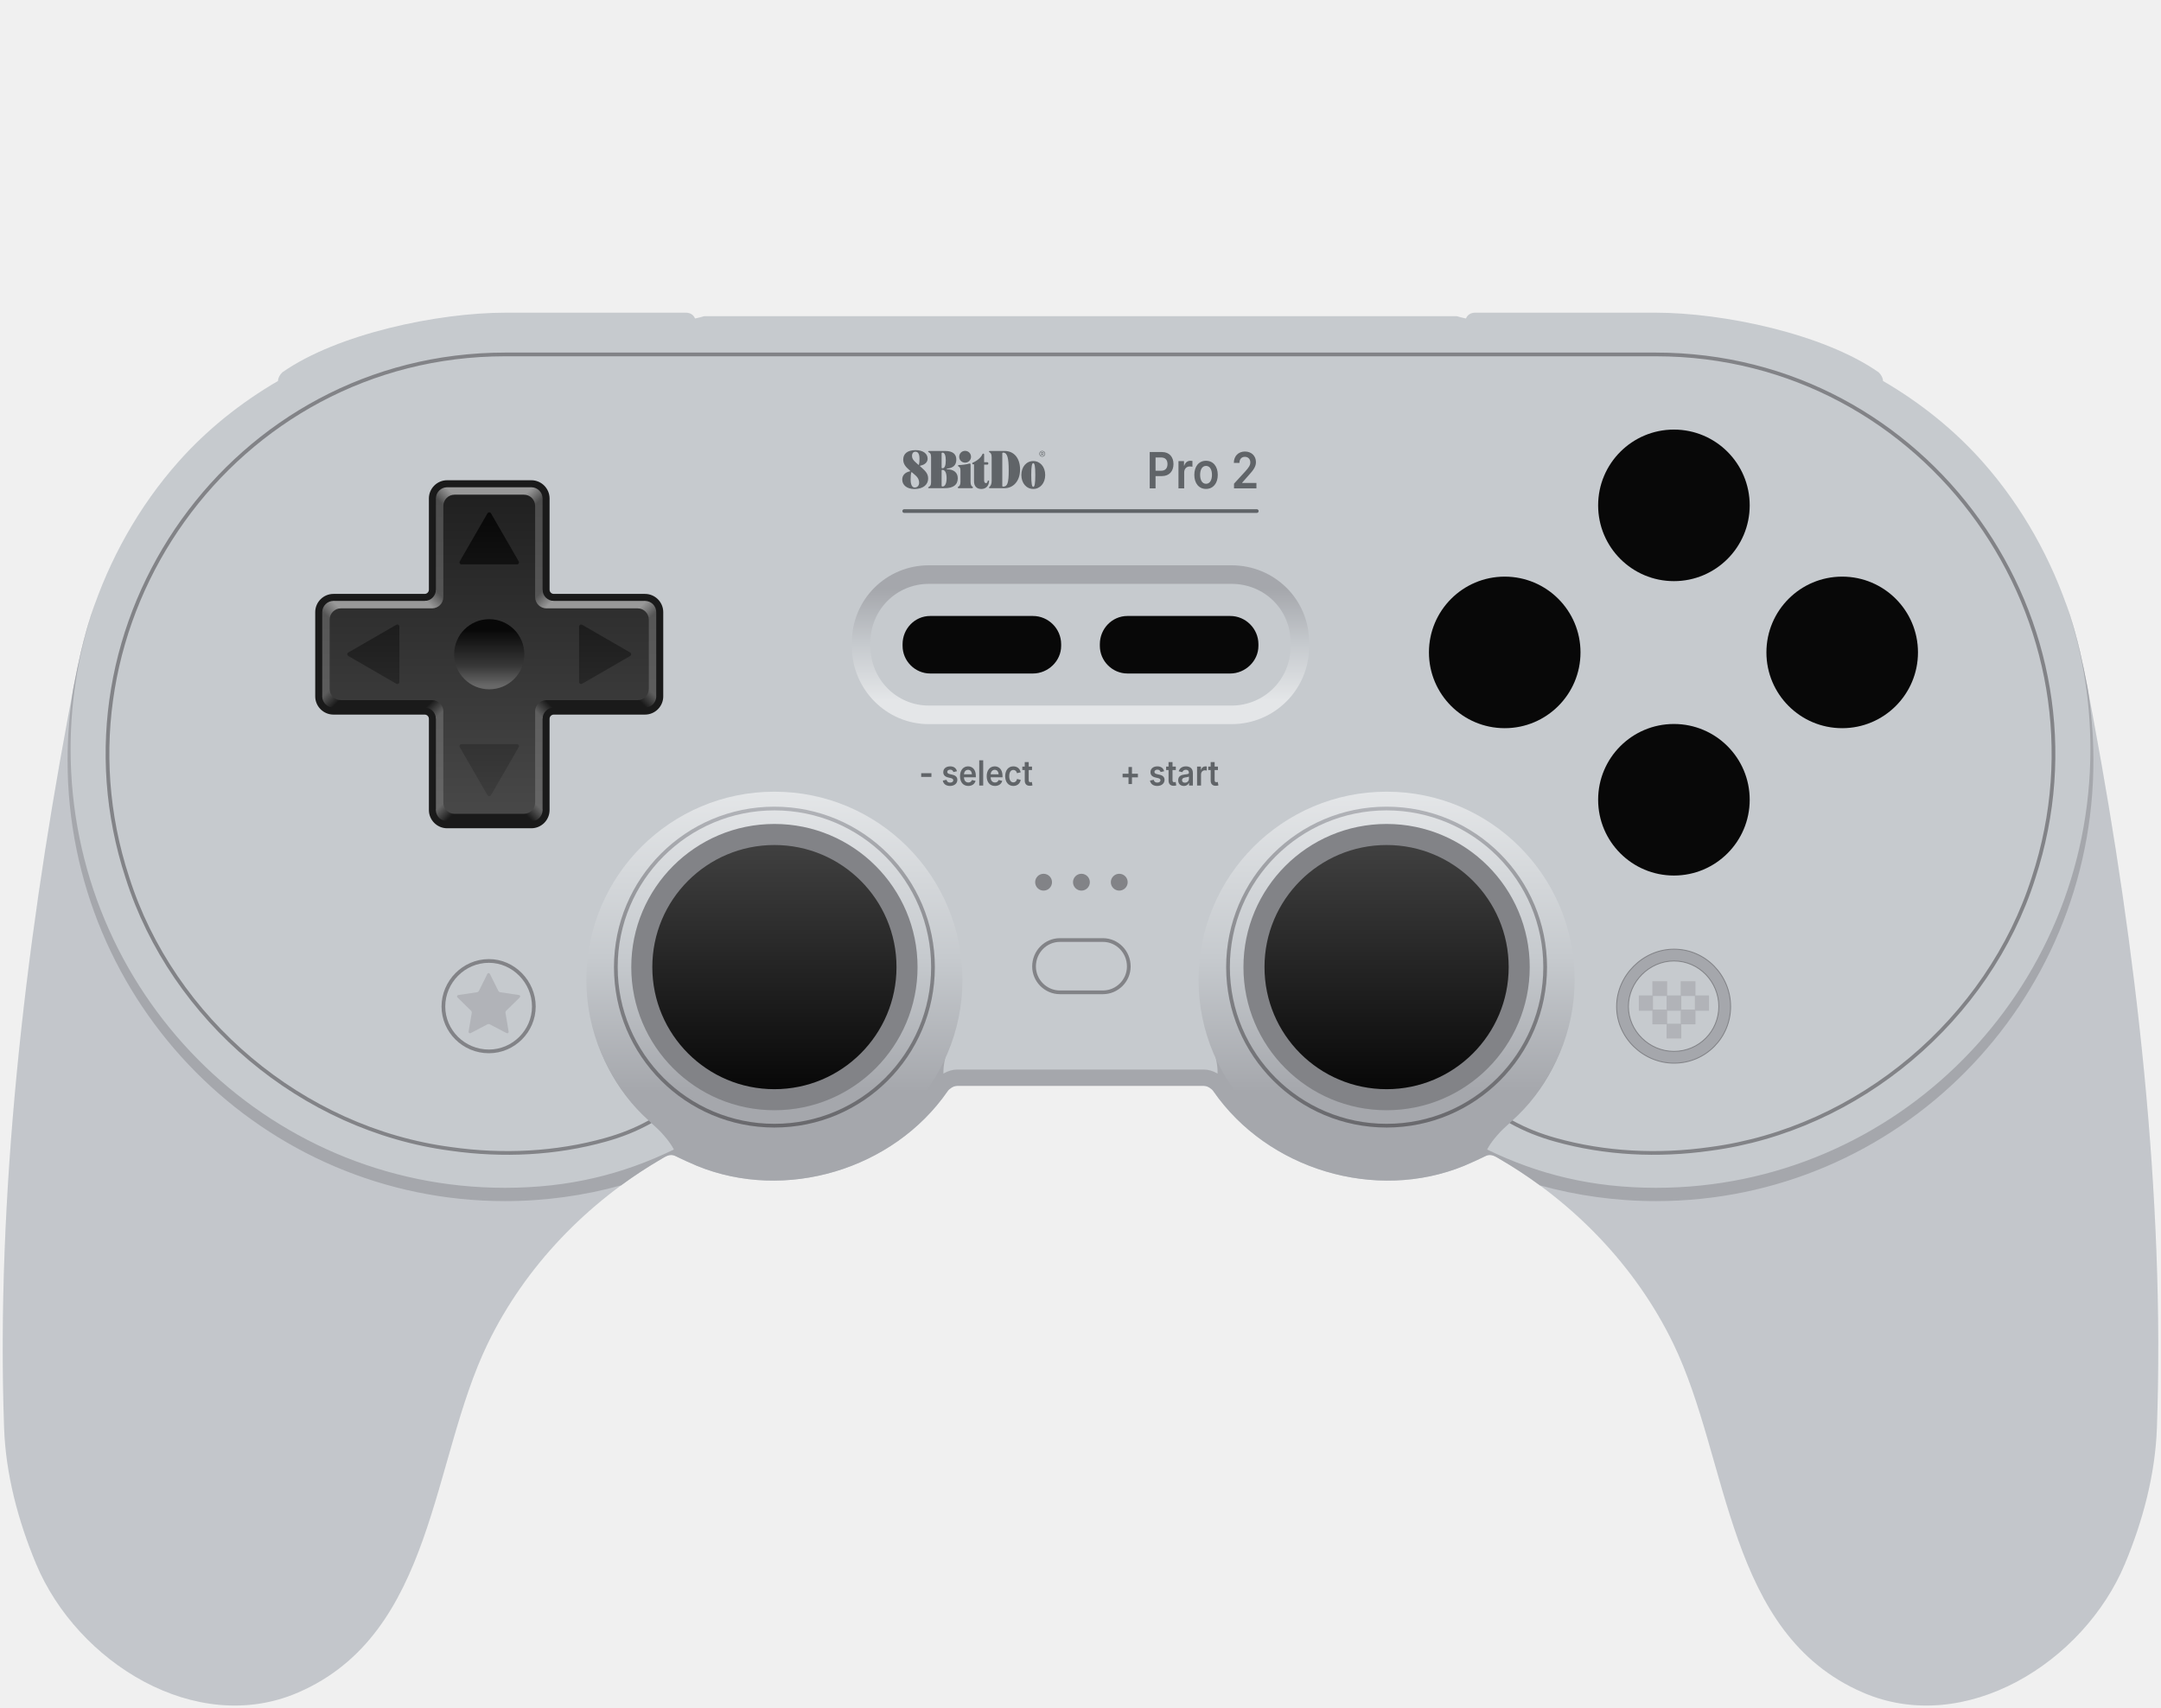
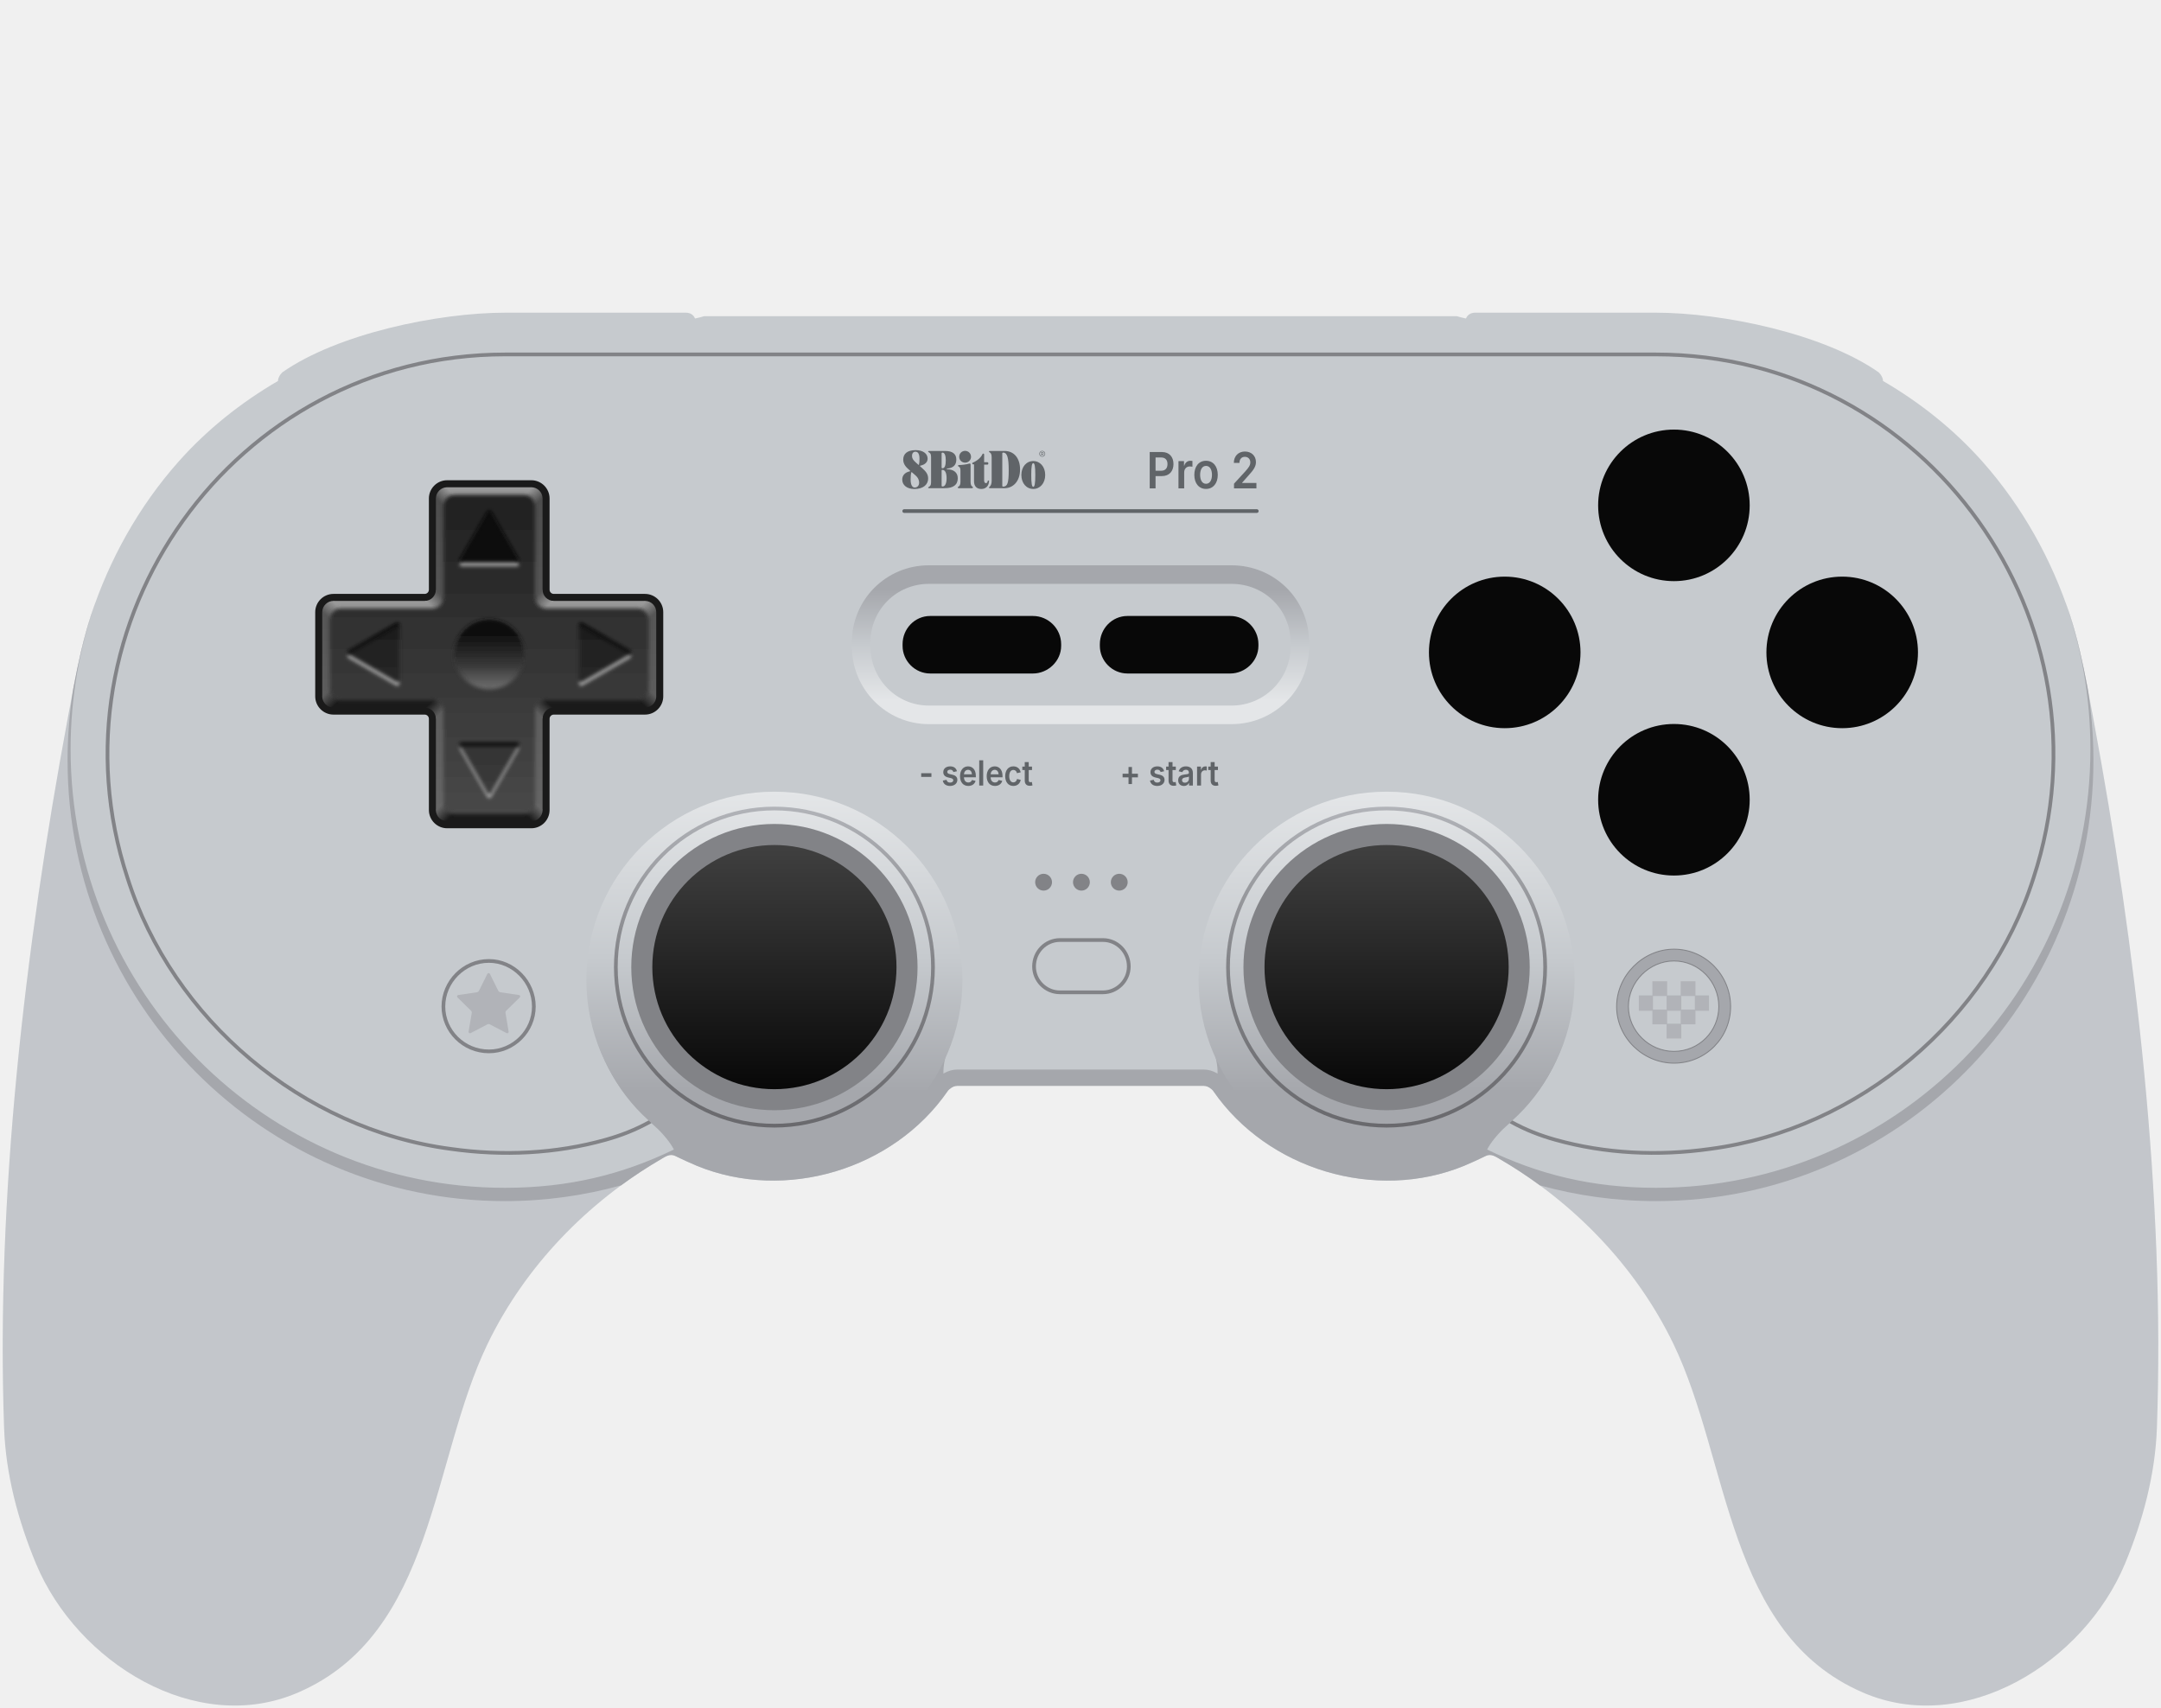
<svg xmlns="http://www.w3.org/2000/svg" xmlns:xlink="http://www.w3.org/1999/xlink" xml:space="preserve" viewBox="0 0 582 460" width="582px" height="460px" version="1.1" style="shape-rendering:geometricPrecision; fill-rule:evenodd; clip-rule:evenodd">
  <defs>
    <style type="text/css">
    .str1 {stroke:#828387;stroke-linejoin:round}
    .str2 {stroke:#828387;stroke-width:0.25;stroke-linejoin:round}
    .str3 {stroke:#606468;stroke-linecap:round}
    .str0 {stroke:#828387;stroke-linecap:round;stroke-linejoin:round}
    .fil2 {fill:none}
    .fil9 {fill:#080808}
    .fil8 {fill:#1A1A1A}
    .fil11 {fill:#606468}
    .fil6 {fill:#828387}
    .fil14 {fill:#999999}
    .fil3 {fill:#A5A7AC}
    .fil10 {fill:#B1B3B8}
    .fil0 {fill:#C6CACE}
    .fil1 {fill:#A5A7AC;fill-opacity:0.1}
+     .fil31 {fill:white;fill-opacity:0.6}
+     .fil32 {fill:black;fill-opacity:0.8}
    .fil13 {fill:url(#id0)}
    .fil30 {fill:url(#id1)}
    .fil5 {fill:url(#id2)}
    .fil7 {fill:url(#id3)}
    .fil12 {fill:url(#id4)}
    .fil19 {fill:url(#id5)}
    .fil21 {fill:url(#id6)}
    .fil24 {fill:url(#id7)}
    .fil25 {fill:url(#id8)}
    .fil28 {fill:url(#id9)}
    .fil4 {fill:url(#id10)}
    .fil20 {fill:url(#id11)}
    .fil16 {fill:url(#id12)}
    .fil18 {fill:url(#id13)}
    .fil17 {fill:url(#id14)}
    .fil22 {fill:url(#id15)}
    .fil23 {fill:url(#id16)}
    .fil26 {fill:url(#id17)}
    .fil27 {fill:url(#id18)}
    .fil29 {fill:url(#id19)}
    .fil15 {fill:url(#id20)}
  </style>
    <linearGradient id="id0" gradientUnits="userSpaceOnUse" x1="373.436" y1="293.349" x2="373.436" y2="227.586">
      <stop offset="0" style="stop-opacity:1; stop-color:#080808" />
      <stop offset="1" style="stop-opacity:1; stop-color:#404040" />
    </linearGradient>
    <linearGradient id="id1" gradientUnits="userSpaceOnUse" x1="131.761" y1="214.433" x2="131.761" y2="137.983">
      <stop offset="0" style="stop-opacity:1; stop-color:#3C3C3C" />
      <stop offset="1" style="stop-opacity:1; stop-color:#080808" />
    </linearGradient>
    <linearGradient id="id2" gradientUnits="objectBoundingBox" x1="50%" y1="100%" x2="50%" y2="0%">
      <stop offset="0" style="stop-opacity:1; stop-color:#69696D" />
      <stop offset="0.5" style="stop-opacity:1; stop-color:#828387" />
      <stop offset="1" style="stop-opacity:1; stop-color:#B1B3B8" />
    </linearGradient>
    <linearGradient id="id3" gradientUnits="userSpaceOnUse" x1="291" y1="188.613" x2="291" y2="158.667">
      <stop offset="0" style="stop-opacity:1; stop-color:#E4E6E8" />
      <stop offset="0.5" style="stop-opacity:1; stop-color:#C6CACE" />
      <stop offset="1" style="stop-opacity:1; stop-color:#A5A7AC" />
    </linearGradient>
    <linearGradient id="id4" gradientUnits="userSpaceOnUse" xlink:href="#id0" x1="208.564" y1="293.349" x2="208.564" y2="227.586">
  </linearGradient>
    <linearGradient id="id5" gradientUnits="userSpaceOnUse" x1="90.403" y1="184.166" x2="93.168" y2="186.931">
      <stop offset="0" style="stop-opacity:1; stop-color:#5C5C5C" />
      <stop offset="1" style="stop-opacity:1; stop-color:#1A1A1A" />
    </linearGradient>
    <linearGradient id="id6" gradientUnits="userSpaceOnUse" x1="121.018" y1="214.78" x2="123.782" y2="217.545">
      <stop offset="0" style="stop-opacity:1; stop-color:#656565" />
      <stop offset="1" style="stop-opacity:1; stop-color:#1A1A1A" />
    </linearGradient>
    <linearGradient id="id7" gradientUnits="userSpaceOnUse" x1="173.108" y1="168.24" x2="170.343" y2="165.475">
      <stop offset="0" style="stop-opacity:1; stop-color:#575757" />
      <stop offset="1" style="stop-opacity:1; stop-color:#999999" />
    </linearGradient>
    <linearGradient id="id8" gradientUnits="userSpaceOnUse" xlink:href="#id5" x1="173.118" y1="184.166" x2="170.354" y2="186.931">
  </linearGradient>
    <linearGradient id="id9" gradientUnits="userSpaceOnUse" x1="131.76" y1="219.184" x2="131.76" y2="133.231">
      <stop offset="0" style="stop-opacity:1; stop-color:#484848" />
      <stop offset="1" style="stop-opacity:1; stop-color:#202020" />
    </linearGradient>
    <linearGradient id="id10" gradientUnits="objectBoundingBox" x1="50%" y1="80%" x2="50%" y2="0%">
      <stop offset="0" style="stop-opacity:1; stop-color:#A5A7AC" />
      <stop offset="0.45" style="stop-opacity:1; stop-color:#C6CACE" />
      <stop offset="1" style="stop-opacity:1; stop-color:#E4E6E8" />
    </linearGradient>
    <linearGradient id="id11" gradientUnits="userSpaceOnUse" x1="117.994" y1="187.19" x2="120.758" y2="189.954">
      <stop offset="0" style="stop-opacity:1; stop-color:#1A1A1A" />
      <stop offset="1" style="stop-opacity:1; stop-color:#5E5E5E" />
    </linearGradient>
    <linearGradient id="id12" gradientUnits="userSpaceOnUse" x1="121.028" y1="137.625" x2="123.792" y2="134.861">
      <stop offset="0" style="stop-opacity:1; stop-color:#4E4E4E" />
      <stop offset="1" style="stop-opacity:1; stop-color:#999999" />
    </linearGradient>
    <linearGradient id="id13" gradientUnits="userSpaceOnUse" xlink:href="#id7" x1="90.414" y1="168.24" x2="93.178" y2="165.475">
  </linearGradient>
    <linearGradient id="id14" gradientUnits="userSpaceOnUse" x1="118.005" y1="165.216" x2="120.769" y2="162.452">
      <stop offset="0" style="stop-opacity:1; stop-color:#999999" />
      <stop offset="1" style="stop-opacity:1; stop-color:#555555" />
    </linearGradient>
    <linearGradient id="id15" gradientUnits="userSpaceOnUse" xlink:href="#id12" x1="142.494" y1="137.626" x2="139.729" y2="134.861">
  </linearGradient>
    <linearGradient id="id16" gradientUnits="userSpaceOnUse" xlink:href="#id14" x1="145.517" y1="165.216" x2="142.753" y2="162.452">
  </linearGradient>
    <linearGradient id="id17" gradientUnits="userSpaceOnUse" xlink:href="#id11" x1="145.528" y1="187.19" x2="142.763" y2="189.954">
  </linearGradient>
    <linearGradient id="id18" gradientUnits="userSpaceOnUse" xlink:href="#id6" x1="142.504" y1="214.78" x2="139.74" y2="217.545">
  </linearGradient>
    <linearGradient id="id19" gradientUnits="userSpaceOnUse" x1="131.76" y1="184.712" x2="131.76" y2="169.593">
      <stop offset="0" style="stop-opacity:1; stop-color:#686868" />
      <stop offset="0.35" style="stop-opacity:1; stop-color:#383838" />
      <stop offset="1" style="stop-opacity:1; stop-color:#080808" />
    </linearGradient>
    <linearGradient id="id20" gradientUnits="userSpaceOnUse" x1="131.761" y1="218.161" x2="131.761" y2="134.255">
      <stop offset="0" style="stop-opacity:1; stop-color:#666666" />
      <stop offset="1" style="stop-opacity:1; stop-color:#4D4D4D" />
    </linearGradient>
+     <filter id="Dpad-Blur" x="-20%" y="-20%" width="140%" height="140%">
+       <feGaussianBlur stdDeviation="0.5" />
+     </filter>
  </defs>
  <g>
    <path class="fil0" d="M507.135 102.604c10.038,5.845 19.185,13.151 26.866,21.822 10.667,12.038 18.622,26.382 23.53,41.426 2.877,8.815 4.6,18.866 6.297,28.003 11.392,61.285 19.278,128.272 17.067,190.723 -0.441,12.459 -3.763,24.99 -8.616,36.62 -11.058,26.493 -43.031,46.564 -70.589,34.632 -36.746,-15.911 -35.761,-62.402 -51.037,-93.953 -10.072,-20.809 -26.838,-38.121 -46.727,-49.71 -1.154,-0.672 -2.37,-1.553 -3.811,-0.829 -1.811,0.911 -3.848,1.808 -5.8,2.651 -23.861,9.777 -53.025,0.994 -67.606,-20.216 -0.191,-0.286 -1.293,-1.325 -2.486,-1.325l-66.446 0c-1.192,0 -2.295,1.039 -2.486,1.325 -14.581,21.21 -43.745,29.993 -67.606,20.216 -1.952,-0.843 -3.989,-1.74 -5.8,-2.651 -1.441,-0.724 -2.657,0.157 -3.811,0.829 -19.889,11.589 -36.655,28.901 -46.727,49.71 -15.276,31.551 -14.291,78.042 -51.037,93.953 -27.558,11.932 -59.531,-8.139 -70.589,-34.632 -4.853,-11.63 -8.175,-24.161 -8.616,-36.62 -2.211,-62.451 5.675,-129.438 17.067,-190.723 1.697,-9.137 3.42,-19.188 6.297,-28.003 4.908,-15.044 12.863,-29.388 23.53,-41.426 7.681,-8.671 16.828,-15.977 26.866,-21.822 0.023,-0.845 0.497,-1.657 1.16,-2.319 14.897,-10.428 41.966,-16.073 60.15,-16.073 27.738,0 21.302,0 48.484,0 1.228,0 2.103,0.542 2.529,1.57 0.878,-0.175 1.796,-0.43 2.485,-0.627l202.654 0c0.689,0.197 1.607,0.452 2.485,0.627 0.426,-1.028 1.301,-1.571 2.529,-1.571 27.182,0 20.746,0 48.484,0 18.184,0 45.253,5.646 60.15,16.073 0.663,0.663 1.137,1.475 1.16,2.32z" />
    <path class="fil1" d="M178.074 312.167c-19.889,11.589 -36.655,28.901 -46.727,49.71 -15.276,31.551 -14.291,78.042 -51.037,93.953 -27.558,11.932 -59.531,-8.139 -70.589,-34.632 -4.853,-11.63 -8.175,-24.161 -8.616,-36.62 -2.211,-62.451 5.675,-129.438 17.067,-190.723l0.718 -3.884c-0.461,4.262 -0.696,8.592 -0.696,12.978 0,65.585 52.739,118.754 117.792,118.754 10.835,0 21.326,-1.482 31.291,-4.246 3.475,-2.55 7.081,-3.125 10.797,-5.29zm225.852 0c3.716,2.165 7.322,2.74 10.797,5.29 9.965,2.764 20.456,4.246 31.291,4.246 65.053,0 117.792,-53.169 117.792,-118.754 0,-4.386 -0.235,-8.716 -0.696,-12.978l0.718 3.884c11.392,61.285 19.278,128.272 17.067,190.723 -0.441,12.459 -3.763,24.99 -8.616,36.62 -11.058,26.493 -43.031,46.564 -70.589,34.632 -36.746,-15.911 -35.761,-62.402 -51.037,-93.953 -10.072,-20.809 -26.838,-38.121 -46.727,-49.71z" />
    <path class="fil2 str0" d="M175.058 302.133c-3.893,2.159 -7.798,3.677 -11.98,4.847 -13.38,3.748 -27.672,4.431 -41.591,2.461 -40.1,-5.251 -75.063,-34.953 -87.159,-73.023 -22.535,-68.594 28.501,-140.961 101.741,-140.961l309.862 0c73.24,0 124.276,72.367 101.741,140.961 -12.096,38.07 -47.059,67.772 -87.159,73.023 -13.919,1.97 -28.211,1.287 -41.591,-2.461 -4.182,-1.17 -8.087,-2.688 -11.98,-4.847" />
    <path class="fil3" d="M182.159 311.475l-0.274 -0.137c-1.441,-0.724 -2.657,0.157 -3.811,0.829 -3.716,2.165 -7.322,4.53 -10.797,7.08 -9.965,2.764 -20.456,4.245 -31.291,4.245 -65.053,0 -117.792,-53.169 -117.792,-118.753 0,-6.618 0.537,-13.107 1.569,-19.431 1.264,-6.601 2.706,-13.327 4.706,-19.456 0.442,-1.354 0.908,-2.701 1.398,-4.043 -4.437,12.477 -6.853,25.922 -6.853,39.942 0,65.258 52.378,118.16 116.972,118.16 17.238,0 31.704,-3.619 45.5,-10.308 -1.059,-2.096 -2.933,-4.08 -3.526,-4.728 -0.949,-1.033 -2.154,-1.988 -3.148,-2.982 -18.559,-16.57 -21.707,-44.905 -7.789,-65.452 15.08,-22.867 45.734,-29.495 68.601,-14.251 19.553,12.76 28.004,38.277 19.719,60.15 -0.759,2.151 -1.324,4.494 -1.255,6.81l0.345 -0.197c0.954,-0.507 2.094,-0.89 3.344,-0.89l66.446 0c1.25,0 2.39,0.383 3.344,0.89l0.345 0.197c0.069,-2.316 -0.496,-4.659 -1.255,-6.81 -8.285,-21.873 0.166,-47.39 19.719,-60.15 22.867,-15.244 53.521,-8.616 68.601,14.251 13.918,20.547 10.77,48.882 -7.789,65.452 -0.994,0.994 -2.199,1.949 -3.148,2.982 -0.593,0.648 -2.467,2.632 -3.526,4.728 13.796,6.689 28.262,10.308 45.5,10.308 64.594,0 116.972,-52.902 116.972,-118.16 0,-14.02 -2.416,-27.465 -6.853,-39.942 0.49,1.342 0.956,2.689 1.398,4.043 2,6.129 3.442,12.855 4.706,19.456 1.032,6.324 1.569,12.813 1.569,19.431 0,65.584 -52.739,118.753 -117.792,118.753 -10.835,0 -21.326,-1.481 -31.291,-4.245 -3.475,-2.55 -7.081,-4.915 -10.797,-7.08 -1.154,-0.672 -2.37,-1.553 -3.811,-0.829l-0.274 0.137c-1.74,0.865 -3.673,1.714 -5.526,2.514 -23.8,9.752 -52.872,1.037 -67.492,-20.053l-0.002 0 -0.112 -0.163c-0.191,-0.286 -1.294,-1.325 -2.486,-1.325l-66.446 0c-1.192,0 -2.295,1.039 -2.486,1.325l-0.112 0.163 -0.002 0c-14.62,21.09 -43.692,29.805 -67.492,20.053 -1.853,-0.8 -3.786,-1.649 -5.526,-2.514z" />
    <circle class="fil4" cx="208.564" cy="263.869" r="50.646" />
    <circle class="fil4" cx="373.436" cy="263.869" r="50.646" />
    <path class="fil5" d="M208.564 217.258c23.863,0 43.209,19.345 43.209,43.209 0,23.864 -19.346,43.21 -43.209,43.21 -23.864,0 -43.21,-19.346 -43.21,-43.21 0,-23.864 19.346,-43.209 43.21,-43.209zm0 1.002c23.31,0 42.207,18.897 42.207,42.207 0,23.311 -18.897,42.208 -42.207,42.208 -23.311,0 -42.208,-18.897 -42.208,-42.208 0,-23.31 18.897,-42.207 42.208,-42.207z" />
    <path class="fil5" d="M373.436 217.258c23.864,0 43.21,19.345 43.21,43.209 0,23.864 -19.346,43.21 -43.21,43.21 -23.863,0 -43.209,-19.346 -43.209,-43.21 0,-23.864 19.346,-43.209 43.209,-43.209zm0 1.002c23.311,0 42.208,18.897 42.208,42.207 0,23.311 -18.897,42.208 -42.208,42.208 -23.31,0 -42.207,-18.897 -42.207,-42.208 0,-23.31 18.897,-42.207 42.207,-42.207z" />
    <circle class="fil6" cx="208.564" cy="260.467" r="38.551" />
    <circle class="fil6" cx="373.436" cy="260.467" r="38.551" />
    <path class="fil7" d="M331.68 195.03l-81.525 0c-11.5,0 -20.728,-9.441 -20.728,-20.893l0 -1.16c0,-11.489 9.239,-20.727 20.728,-20.727l81.525 0c11.535,0 20.893,9.146 20.893,20.727l0 1.16c0,11.57 -9.321,20.893 -20.893,20.893zm-81.525 -5.001l81.525 0c8.81,0 15.892,-7.082 15.892,-15.892l0 -1.16c0,-8.846 -7.095,-15.727 -15.892,-15.727l-81.525 0c-8.728,0 -15.727,6.999 -15.727,15.727l0 1.16c0,8.716 6.963,15.892 15.727,15.892z" />
    <path class="fil8" d="M120.422 129.342l22.677 0c2.707,0 4.914,2.207 4.914,4.913l0 24.567c0,0.625 0.509,1.134 1.134,1.134l24.567 0c2.706,0 4.913,2.207 4.913,4.914l0 22.677c0,2.706 -2.207,4.913 -4.913,4.913l-24.567 0c-0.625,0 -1.134,0.51 -1.134,1.134l0 24.567c0,2.706 -2.207,4.913 -4.914,4.913l-22.677 0c-2.706,0 -4.913,-2.207 -4.913,-4.913l0 -24.567c0,-0.624 -0.51,-1.134 -1.134,-1.134l-24.567 0c-2.706,0 -4.913,-2.207 -4.913,-4.913l0 -22.677c0,-2.707 2.207,-4.914 4.913,-4.914l24.567 0c0.624,0 1.134,-0.509 1.134,-1.134l0 -24.567c0,-2.706 2.207,-4.913 4.913,-4.913z" />
    <path class="fil9" d="M250.52 181.392c-4.073,0.004 -7.439,-3.366 -7.439,-7.438l0 -0.463c0,-4.128 3.269,-7.593 7.439,-7.593l27.676 0.003c4.155,-0.008 7.594,3.435 7.594,7.589l0 0.464c0,4.094 -3.543,7.439 -7.594,7.439l-27.676 -0.001z" />
    <path class="fil9" d="M303.649 181.392c-4.073,0.004 -7.439,-3.366 -7.439,-7.437l0 -0.464c0,-4.128 3.269,-7.593 7.439,-7.593l27.676 0.003c4.155,-0.008 7.594,3.435 7.594,7.59l0 0.463c0,4.094 -3.544,7.439 -7.594,7.439l-27.676 -0.001z" />
    <circle class="fil9" cx="405.251" cy="175.711" r="20.409" />
    <circle class="fil9" cx="450.819" cy="136.108" r="20.409" />
    <circle class="fil9" cx="450.819" cy="215.397" r="20.409" />
    <circle class="fil9" cx="496.139" cy="175.711" r="20.409" />
    <path class="fil2 str1" d="M143.774 271.072c0,-6.628 -5.468,-12.262 -12.096,-12.262 -6.794,0 -12.262,5.634 -12.262,12.262 0,6.629 5.468,12.096 12.262,12.096 6.628,0 12.096,-5.467 12.096,-12.096z" />
    <path class="fil10" d="M131.935 262.293l2.254 4.539c0.114,0.23 0.317,0.377 0.571,0.414l5.013 0.741c0.146,0.021 0.26,0.118 0.306,0.258 0.046,0.141 0.01,0.286 -0.095,0.389l-3.621 3.547c-0.184,0.18 -0.261,0.417 -0.218,0.67l0.845 4.997c0.025,0.147 -0.032,0.285 -0.151,0.372 -0.12,0.087 -0.269,0.097 -0.4,0.029l-4.491 -2.348c-0.228,-0.119 -0.478,-0.119 -0.706,0l-4.491 2.348c-0.131,0.068 -0.28,0.058 -0.4,-0.029 -0.12,-0.087 -0.176,-0.225 -0.151,-0.372l0.845 -4.997c0.043,-0.253 -0.034,-0.49 -0.218,-0.67l-3.621 -3.547c-0.106,-0.103 -0.141,-0.248 -0.095,-0.389 0.045,-0.14 0.16,-0.237 0.306,-0.258l5.013 -0.741c0.254,-0.037 0.457,-0.184 0.571,-0.414l2.253 -4.539c0.066,-0.133 0.193,-0.212 0.341,-0.212 0.148,0 0.275,0.079 0.34,0.212z" />
    <path class="fil6" d="M301.439 235.333c1.252,0 2.267,1.015 2.267,2.268 0,1.252 -1.015,2.267 -2.267,2.267 -1.253,0 -2.268,-1.015 -2.268,-2.267 0,-1.253 1.015,-2.268 2.268,-2.268zm-10.191 0c1.253,0 2.268,1.015 2.268,2.268 0,1.252 -1.015,2.267 -2.268,2.267 -1.252,0 -2.267,-1.015 -2.267,-2.267 0,-1.253 1.015,-2.268 2.267,-2.268zm-10.19 0c1.252,0 2.268,1.015 2.268,2.268 0,1.252 -1.016,2.267 -2.268,2.267 -1.253,0 -2.268,-1.015 -2.268,-2.267 0,-1.253 1.015,-2.268 2.268,-2.268z" />
    <path class="fil2 str1" d="M285.449 253.177l11.599 0c3.811,0 6.96,3.148 6.96,7.125 0,3.811 -3.149,6.959 -6.96,6.959l-11.599 0c-3.811,0 -6.96,-3.148 -6.96,-6.959 0,-3.977 3.149,-7.125 6.96,-7.125z" />
    <path class="fil3 str2" d="M466.082 271.094c0,-8.351 -6.681,-15.45 -15.241,-15.45 -8.351,0 -15.449,7.099 -15.449,15.45 0,8.351 7.098,15.239 15.449,15.239 8.56,0 15.241,-6.888 15.241,-15.239zm-3.167 -0.022c0,-6.628 -5.302,-12.262 -12.096,-12.262 -6.628,0 -12.262,5.634 -12.262,12.262 0,6.629 5.634,12.096 12.262,12.096 6.794,0 12.096,-5.467 12.096,-12.096z" />
    <path class="fil10" d="M448.996 268.09l3.646 0 0 -3.811 3.977 0 0 3.811 3.645 0 0 4.142 -3.645 0 0 3.646 -3.811 0 0 3.811 -3.977 0 0 -3.811 -3.811 0 0 -3.646 -3.646 0 0 -4.142 3.646 0 0 -3.811 3.976 0 0 3.811zm3.812 0.166l0 3.645 3.645 0 0 -3.645 -3.645 0zm-7.622 0l0 3.645 3.645 0 0 -3.645 -3.645 0zm7.456 3.976l-3.646 0 0 3.48 3.646 0 0 -3.48z" />
    <g>
      <path class="fil11" d="M249.967 128.882c0,1.517 -1.16,2.819 -3.722,2.819 -1.948,0 -3.254,-1.013 -3.254,-2.546 0,-1.055 0.65,-1.916 2.062,-2.221 0.084,-0.026 0.105,-0.121 0.043,-0.173l-0.247 -0.215c-0.798,-0.698 -1.591,-1.496 -1.591,-2.756 0,-1.57 1.092,-2.557 3.339,-2.557 1.947,0 3.228,0.903 3.228,2.294 0,0.961 -0.719,1.643 -1.979,1.89 -0.084,0.026 -0.1,0.11 -0.042,0.168l0.519 0.462c0.987,0.887 1.643,1.601 1.643,2.835l0.001 0zm-2.42 1.134c0,-0.615 -0.226,-1.318 -1.003,-1.995l-0.96 -0.84c-0.042,-0.047 -0.121,-0.036 -0.147,0.042 -0.142,0.509 -0.184,1.129 -0.184,1.948 0,1.328 0.383,2.136 1.097,2.136 0.693,0 1.191,-0.519 1.191,-1.286l0.006 -0.005zm-1.921 -7.218c0,0.666 0.288,1.118 1.133,1.863l0.588 0.52c0.058,0.058 0.111,0.026 0.142,-0.042 0.121,-0.457 0.147,-0.929 0.147,-1.591 0,-1.202 -0.341,-1.89 -1.092,-1.89 -0.562,0 -0.918,0.415 -0.918,1.139l0 0.001zm12.319 6.005c0,1.779 -1.191,2.682 -3.569,2.682l-4.194 0c-0.121,0 -0.215,-0.063 -0.215,-0.131 0,-0.068 0.042,-0.141 0.121,-0.184 0.341,-0.173 0.671,-0.377 0.671,-1.306l0 -6.788c0,-0.929 -0.33,-1.129 -0.672,-1.302 -0.072,-0.025 -0.12,-0.092 -0.121,-0.168 0,-0.079 0.1,-0.147 0.216,-0.147l4.367 0c1.99,0 3.008,0.793 3.008,2.336 0,1.486 -0.877,2.263 -2.504,2.415 -0.063,0 -0.089,0.047 -0.089,0.089 0,0.042 0.026,0.084 0.089,0.084 1.727,0.016 2.892,0.835 2.892,2.42l0 0zm-4.351 -6.677l0 3.8c0,0.126 0.058,0.195 0.205,0.195 0.63,0 0.918,-0.741 0.918,-2.137 0,-1.218 -0.273,-2.079 -0.877,-2.079 -0.162,0 -0.246,0.09 -0.246,0.215l0 0.006zm1.344 6.688c0,-1.518 -0.426,-2.268 -1.16,-2.268 -0.126,0 -0.184,0.063 -0.184,0.189l0 4.068c0,0.131 0.068,0.231 0.247,0.231 0.756,0 1.097,-0.987 1.097,-2.22l0 0zm7.102 2.462c0,0.11 -0.1,0.204 -0.21,0.204l-3.669 0c-0.111,0 -0.216,-0.079 -0.216,-0.162l0 -0.027c0,-0.068 0.043,-0.141 0.111,-0.173 0.404,-0.194 0.614,-0.582 0.614,-1.317l0 -3.092c0,-0.614 -0.184,-0.945 -0.509,-1.071 -0.084,-0.037 -0.147,-0.105 -0.147,-0.189l0 -0.026c0,-0.106 0.089,-0.174 0.215,-0.174 0.877,-0.015 1.932,-0.141 2.851,-0.399 0.173,-0.057 0.315,0.058 0.315,0.231l0 4.725c0,0.792 0.23,1.134 0.546,1.302 0.057,0.047 0.099,0.105 0.099,0.173l0 -0.005zm-3.711 -8.247c0,-0.887 0.687,-1.601 1.59,-1.601 0.903,0 1.596,0.714 1.596,1.601 0,0.876 -0.693,1.575 -1.596,1.575 -0.903,0 -1.59,-0.699 -1.59,-1.575l0 0zm8.036 6.588c-0.068,1.281 -0.866,2.078 -2.073,2.078 -1.365,0 -1.969,-0.876 -1.969,-2.057l0 -4.583 -0.273 0c-0.11,0 -0.209,-0.105 -0.209,-0.205l0 -0.057c0,-0.069 0.042,-0.148 0.125,-0.174 1.118,-0.467 2.221,-1.344 2.641,-2.315 0.026,-0.089 0.1,-0.131 0.168,-0.131l0.068 0c0.121,0 0.204,0.105 0.204,0.215l0 2.105 0.903 0c0.121,0 0.216,0.1 0.216,0.215l0 0.21c0,0.121 -0.1,0.215 -0.216,0.215l-0.903 0 0 4.258c0,0.441 0.174,0.73 0.478,0.73 0.273,0 0.415,-0.184 0.468,-0.525 0.015,-0.121 0.104,-0.205 0.204,-0.205 0.1,0 0.19,0.1 0.168,0.226l0 0zm8.357 -3.192c0,3.407 -2.063,5.06 -4.142,5.06l-4.026 0c-0.11,0 -0.215,-0.078 -0.215,-0.147l0 -0.015c0,-0.069 0.047,-0.126 0.105,-0.168 0.383,-0.247 0.63,-0.861 0.63,-1.58l0 -6.42c0,-0.898 -0.247,-1.181 -0.63,-1.386 -0.058,-0.042 -0.105,-0.1 -0.105,-0.168 0,-0.079 0.105,-0.147 0.215,-0.147l3.984 0c2.562,0 4.184,1.947 4.184,4.971l0 0zm-4.556 -4.53c-0.131,0 -0.231,0.089 -0.231,0.215l0 8.709c0,0.131 0.042,0.247 0.215,0.247 1.176,0 1.517,-0.972 1.517,-4.368 0,-3.407 -0.383,-4.803 -1.507,-4.803l0.006 0zm4.907 6.031c0,-2.231 1.386,-3.753 3.208,-3.753 1.821,0 3.212,1.517 3.212,3.753 0,2.231 -1.391,3.764 -3.212,3.764 -1.822,0 -3.208,-1.533 -3.208,-3.764l0 0zm3.754 0c0,-2.378 -0.189,-3.191 -0.546,-3.191 -0.357,0 -0.546,0.813 -0.546,3.191 0,2.378 0.189,3.192 0.546,3.192 0.357,0 0.546,-0.814 0.546,-3.192l0 0zm1.868 -6.504c0.442,0 0.798,0.357 0.798,0.793 0,0.441 -0.356,0.798 -0.798,0.798 -0.439,0 -0.795,-0.357 -0.795,-0.795 0,-0.44 0.356,-0.796 0.795,-0.796l0 0zm-0.666 0.793c0,0.373 0.299,0.677 0.666,0.677 0.363,0 0.667,-0.309 0.667,-0.677 0,-0.362 -0.299,-0.672 -0.667,-0.672 -0.362,0 -0.666,0.31 -0.666,0.672l0 0zm0.84 0.131c0,0.005 0.005,0.016 0.015,0.037l0.142 0.247c0.016,0.026 0,0.057 -0.037,0.057l-0.047 0c-0.021,0 -0.036,-0.005 -0.047,-0.042l-0.152 -0.267c-0.006,-0.016 -0.021,-0.021 -0.037,-0.021l-0.147 0c-0.005,0 -0.021,0.005 -0.021,0.021l0 0.267c0,0.022 -0.016,0.042 -0.037,0.042l-0.047 0c-0.021,0 -0.037,-0.02 -0.037,-0.042l0 -0.855c0,-0.021 0.016,-0.037 0.037,-0.037l0.299 0c0.168,0 0.299,0.131 0.299,0.299 0,0.105 -0.058,0.194 -0.147,0.252 -0.021,0.021 -0.036,0.026 -0.036,0.042l0 0zm0.063 -0.294c0,-0.105 -0.079,-0.173 -0.184,-0.173l-0.194 0c-0.006,0 -0.021,0.005 -0.021,0.016l0 0.32c0,0.005 0.015,0.015 0.021,0.015l0.194 0.001c0.105,0 0.184,-0.069 0.184,-0.173l0 -0.006zm0 0l0 0 0 0z" />
    </g>
    <path class="fil11" d="M309.64 131.532l1.575 0 0 -3.308 1.696 0c2.036,0 3.13,-1.353 3.13,-3.24 0,-1.873 -1.075,-3.24 -3.106,-3.24l-3.295 0 0 9.788zm1.575 -4.746l0 -3.577 1.475 0c1.211,0 1.738,0.726 1.738,1.775 0,1.051 -0.527,1.802 -1.725,1.802l-1.488 0zm6.171 4.746l1.54 0 0 -4.321c0,-0.927 0.633,-1.584 1.492,-1.584 0.272,0 0.598,0.047 0.727,0.085l0 -1.575c-0.15,-0.02 -0.392,-0.038 -0.564,-0.038 -0.758,0 -1.396,0.48 -1.633,1.324l-0.07 0 0 -1.232 -1.492 0 0 7.341zm7.42 0.148c1.926,0 3.165,-1.522 3.165,-3.783 0,-2.285 -1.239,-3.8 -3.165,-3.8 -1.926,0 -3.152,1.515 -3.152,3.8 0,2.261 1.226,3.783 3.152,3.783zm0 -1.385c-1.069,0 -1.588,-1.065 -1.588,-2.404 0,-1.352 0.519,-2.409 1.588,-2.409 1.075,0 1.601,1.057 1.601,2.409 0,1.339 -0.526,2.404 -1.601,2.404zm7.539 1.237l6.033 0 0 -1.466 -3.839 0 0 -0.071 1.538 -1.737c1.717,-1.849 2.172,-2.731 2.172,-3.816 0,-1.636 -1.19,-2.833 -2.962,-2.833 -1.75,0 -2.988,1.204 -2.988,3.057l1.511 0c0,-1.006 0.57,-1.631 1.459,-1.631 0.836,0 1.465,0.571 1.465,1.492 0,0.829 -0.463,1.421 -1.322,2.395l-3.067 3.348 0 1.262z" />
    <line class="fil2 str3" x1="243.526" y1="137.646" x2="338.474" y2="137.646" />
    <path class="fil11" d="M250.85 208.254l-2.754 0 0 0.982 2.754 0 0 -0.982zm5.01 3.423c1.159,0 1.973,-0.666 1.973,-1.634 0,-0.717 -0.415,-1.173 -1.286,-1.379l-0.781 -0.182c-0.469,-0.114 -0.652,-0.301 -0.652,-0.599 0,-0.347 0.343,-0.594 0.795,-0.594 0.493,0 0.757,0.284 0.864,0.639l0.952 -0.209c-0.183,-0.79 -0.788,-1.315 -1.827,-1.315 -1.102,0 -1.854,0.606 -1.854,1.552 0,0.75 0.424,1.221 1.291,1.43l0.785 0.188c0.418,0.1 0.619,0.287 0.619,0.584 0,0.347 -0.333,0.612 -0.858,0.612 -0.522,0 -0.842,-0.242 -0.965,-0.749l-0.998 0.211c0.159,0.926 0.887,1.445 1.942,1.445zm4.92 -0.002c1.023,0 1.74,-0.544 1.962,-1.371l-0.984 -0.225c-0.143,0.435 -0.497,0.664 -0.966,0.664 -0.686,0 -1.15,-0.485 -1.179,-1.395l3.199 0 0 -0.372c0,-1.787 -0.979,-2.572 -2.102,-2.572 -1.314,0 -2.158,1.078 -2.158,2.643 0,1.599 0.844,2.628 2.228,2.628zm-1.167 -3.131c0.05,-0.68 0.444,-1.208 1.1,-1.208 0.638,0 0.996,0.478 1.058,1.208l-2.158 0zm5.182 -3.779l-1.069 0 0 6.809 1.069 0 0 -6.809zm3.169 6.91c1.023,0 1.74,-0.544 1.962,-1.371l-0.984 -0.225c-0.143,0.435 -0.497,0.664 -0.966,0.664 -0.686,0 -1.151,-0.485 -1.179,-1.395l3.199 0 0 -0.372c0,-1.787 -0.98,-2.572 -2.103,-2.572 -1.313,0 -2.157,1.078 -2.157,2.643 0,1.599 0.844,2.628 2.228,2.628zm-1.167 -3.131c0.05,-0.68 0.444,-1.208 1.099,-1.208 0.639,0 0.997,0.478 1.058,1.208l-2.157 0zm6.112 3.133c1.031,0 1.796,-0.62 1.994,-1.638l-0.999 -0.234c-0.111,0.553 -0.461,0.909 -0.987,0.909 -0.745,0 -1.114,-0.727 -1.114,-1.673 0,-0.954 0.369,-1.676 1.114,-1.676 0.518,0 0.859,0.342 0.974,0.873l1 -0.233c-0.199,-0.996 -0.959,-1.603 -1.982,-1.603 -1.341,0 -2.193,1.054 -2.193,2.644 0,1.572 0.852,2.631 2.193,2.631zm5.032 -5.208l-0.888 0 0 -1.214 -1.069 0 0 1.214 -0.653 0 0 0.932 0.653 0 0 2.829c0,0.904 0.489,1.408 1.368,1.408 0.228,0 0.482,-0.031 0.716,-0.109l-0.168 -0.92c-0.103,0.026 -0.292,0.059 -0.39,0.059 -0.326,0 -0.457,-0.168 -0.457,-0.537l0 -2.73 0.888 0 0 -0.932zm25.992 4.701l0.927 0 0 -1.812 1.603 0 0 -0.973 -1.603 0 0 -1.808 -0.927 0 0 1.808 -1.598 0 0 0.973 1.598 0 0 1.812zm7.727 0.507c1.16,0 1.974,-0.666 1.974,-1.634 0,-0.717 -0.416,-1.173 -1.288,-1.379l-0.78 -0.182c-0.469,-0.114 -0.652,-0.301 -0.652,-0.599 0,-0.347 0.343,-0.594 0.795,-0.594 0.493,0 0.757,0.284 0.863,0.639l0.953 -0.209c-0.183,-0.79 -0.788,-1.315 -1.827,-1.315 -1.102,0 -1.854,0.606 -1.854,1.552 0,0.75 0.424,1.221 1.291,1.43l0.785 0.188c0.418,0.1 0.619,0.287 0.619,0.584 0,0.347 -0.333,0.612 -0.858,0.612 -0.522,0 -0.842,-0.242 -0.965,-0.749l-0.999 0.211c0.161,0.926 0.887,1.445 1.943,1.445zm5.011 -5.208l-0.887 0 0 -1.214 -1.069 0 0 1.214 -0.653 0 0 0.932 0.653 0 0 2.829c0,0.904 0.489,1.408 1.368,1.408 0.227,0 0.481,-0.031 0.716,-0.109l-0.168 -0.92c-0.103,0.026 -0.293,0.059 -0.391,0.059 -0.325,0 -0.456,-0.168 -0.456,-0.537l0 -2.73 0.887 0 0 -0.932zm2.174 5.208c0.715,0 1.151,-0.37 1.353,-0.806l0.041 0 0 0.703 1.026 0 0 -3.412c0,-1.361 -1.011,-1.758 -1.877,-1.758 -0.922,0 -1.678,0.433 -1.949,1.334l0.989 0.223c0.113,-0.338 0.43,-0.644 0.965,-0.644 0.523,0 0.802,0.293 0.802,0.79l0 0.024c0,0.351 -0.336,0.365 -1.137,0.461 -0.888,0.105 -1.751,0.397 -1.751,1.548 0,1.004 0.661,1.537 1.538,1.537zm0.275 -0.879c-0.452,0 -0.777,-0.228 -0.777,-0.67 0,-0.467 0.362,-0.663 0.843,-0.736 0.277,-0.042 0.875,-0.123 1.018,-0.253l0 0.603c0,0.568 -0.424,1.056 -1.084,1.056zm3.275 0.776l1.069 0 0 -3.005c0,-0.645 0.439,-1.102 1.036,-1.102 0.19,0 0.416,0.033 0.505,0.059l0 -1.096c-0.103,-0.014 -0.272,-0.026 -0.391,-0.026 -0.526,0 -0.97,0.333 -1.134,0.921l-0.049 0 0 -0.857 -1.036 0 0 5.106zm5.62 -5.105l-0.887 0 0 -1.214 -1.07 0 0 1.214 -0.653 0 0 0.932 0.653 0 0 2.829c0,0.904 0.49,1.408 1.369,1.408 0.227,0 0.481,-0.031 0.716,-0.109l-0.169 -0.92c-0.102,0.026 -0.292,0.059 -0.39,0.059 -0.325,0 -0.456,-0.168 -0.456,-0.537l0 -2.73 0.887 0 0 -0.932z" />
    <circle class="fil12" cx="208.564" cy="260.467" r="32.882" />
    <circle class="fil13" cx="373.436" cy="260.467" r="32.882" />
    <g id="dpad">
      <path class="fil14" d="M120.422 131.232l22.677 0 0 3.023 -11.338 11.339 -11.339 -11.339 0 -3.023zm53.292 30.615l0 3.024 -11.338 11.338 -30.615 0 14.362 -14.362c9.197,0 18.394,0 27.591,0zm-83.906 0l0 3.024 11.338 11.338 30.615 0 -14.362 -14.362c-9.197,0 -18.394,0 -27.591,0z" />
      <path class="fil8" d="M120.412 221.186l0.01 0 22.677 0 0 -3.024 -11.338 -11.338 -11.349 11.349 0 3.013zm53.302 -30.615l0 -3.024 -11.338 -11.338 -30.615 0 14.362 14.362c9.197,0 18.394,0 27.591,0zm-83.906 0l0 -3.024 11.338 -11.338 30.615 0 -14.362 14.362c-9.197,0 -18.394,0 -27.591,0z" />
      <path class="fil15" d="M146.123 218.161l-3.025 0 -11.337 -11.337 -11.337 11.337 -3.025 0c0,-9.197 0,-18.393 0,-27.59l14.362 -14.362 14.362 14.362c0,9.197 0,18.393 0,27.59zm-28.724 -83.906l3.023 0 11.339 11.339 11.338 -11.339 3.024 0c0,9.197 0,18.395 0,27.592l-14.362 14.362 -14.362 -14.362c0,-9.197 0,-18.395 0,-27.592zm59.339 53.292l0 -22.677 -3.024 0 -11.338 11.339 11.338 11.338 3.024 0zm-89.954 0l0 -22.677 3.023 0 11.339 11.339 -11.339 11.338 -3.023 0z" />
      <path class="fil16" d="M120.422 131.232c-1.665,0 -3.023,1.358 -3.023,3.023l6.999 7c0.147,-1.659 1.359,-3.024 3.024,-3.024l-7 -6.999z" />
      <path class="fil17" d="M117.399 158.822c0,1.666 -1.359,3.024 -3.024,3.024l7 7c1.665,0 3.023,-1.358 3.023,-3.024l-6.999 -7z" />
      <path class="fil18" d="M86.784 164.87c0,-1.666 1.359,-3.024 3.024,-3.024l7 7c-1.659,0.147 -3.024,1.358 -3.024,3.023l-7 -6.999z" />
      <path class="fil19" d="M86.774 187.536c0,1.666 1.358,3.024 3.023,3.024l7 -7c-1.659,-0.147 -3.023,-1.358 -3.023,-3.023l-7 6.999z" />
      <path class="fil20" d="M117.388 193.584c0,-1.666 -1.358,-3.024 -3.024,-3.024l7 -7c1.665,0 3.024,1.358 3.024,3.024l-7 7z" />
      <path class="fil21" d="M120.412 221.174c-1.666,0 -3.024,-1.358 -3.024,-3.023l7 -7c0.147,1.659 1.358,3.024 3.023,3.024l-6.999 6.999z" />
      <path class="fil22" d="M143.099 131.232c1.666,0 3.024,1.358 3.024,3.023l-7 7c-0.147,-1.659 -1.358,-3.024 -3.023,-3.024l6.999 -6.999z" />
      <path class="fil23" d="M146.123 158.822c0,1.666 1.358,3.024 3.024,3.024l-7 7c-1.665,0 -3.024,-1.358 -3.024,-3.024l7 -7z" />
      <path class="fil24" d="M176.737 164.87c0,-1.666 -1.358,-3.024 -3.023,-3.024l-7 7c1.659,0.147 3.024,1.358 3.024,3.023l6.999 -6.999z" />
      <path class="fil25" d="M176.748 187.536c0,1.666 -1.359,3.024 -3.024,3.024l-6.999 -7c1.658,-0.147 3.023,-1.358 3.023,-3.023l7 6.999z" />
      <path class="fil26" d="M146.134 193.584c0,-1.666 1.358,-3.024 3.023,-3.024l-6.999 -7c-1.666,0 -3.024,1.358 -3.024,3.024l7 7z" />
      <path class="fil27" d="M143.11 221.174c1.665,0 3.024,-1.358 3.024,-3.023l-7 -7c-0.147,1.659 -1.358,3.024 -3.024,3.024l7 6.999z" />
-       <path class="fil28" d="M91.808 163.846l24.567 0c1.665,0 3.023,-1.359 3.023,-3.024l0 -24.567c0,-1.665 1.359,-3.024 3.024,-3.024l18.677 0c1.666,0 3.024,1.359 3.024,3.024l0 24.567c0,1.665 1.358,3.024 3.024,3.024l24.566 0c1.666,0 3.024,1.358 3.024,3.023l0 18.678c0,1.665 -1.358,3.023 -3.024,3.023l-24.566 0c-1.666,0 -3.024,1.359 -3.024,3.024l0 24.567c0,1.665 -1.358,3.023 -3.024,3.023l-18.677 0c-1.665,0 -3.024,-1.358 -3.024,-3.023l0 -24.567c0,-1.665 -1.358,-3.024 -3.023,-3.024l-24.567 0c-1.665,0 -3.024,-1.358 -3.024,-3.023l0 -18.678c0,-1.665 1.359,-3.023 3.024,-3.023z" />
-       <circle class="fil29" cx="131.761" cy="176.208" r="9.449" />
-       <path class="fil30" d="M156.778 168.269l12.935 7.467c0.081,0.046 0.151,0.114 0.201,0.2 0.149,0.26 0.059,0.595 -0.201,0.744l-12.885 7.438c-0.089,0.065 -0.202,0.105 -0.321,0.105 -0.302,0 -0.549,-0.247 -0.549,-0.549l0 -14.933c0.004,-0.093 0.027,-0.185 0.076,-0.271 0.149,-0.261 0.484,-0.35 0.744,-0.201zm-17.079 32.957l-7.466 12.934c-0.046,0.081 -0.114,0.151 -0.2,0.201 -0.26,0.149 -0.595,0.059 -0.745,-0.201l-7.438 -12.885c-0.064,-0.089 -0.104,-0.202 -0.104,-0.321 0,-0.302 0.247,-0.549 0.548,-0.549l14.933 0c0.093,0.003 0.186,0.027 0.272,0.076 0.26,0.15 0.35,0.484 0.2,0.745zm-45.891 -25.49l12.935 -7.467c0.26,-0.149 0.595,-0.06 0.744,0.201 0.05,0.086 0.073,0.178 0.073,0.271l0.004 14.933c0,0.302 -0.248,0.549 -0.549,0.549 -0.119,0 -0.232,-0.04 -0.322,-0.105l-12.885 -7.438c-0.26,-0.149 -0.349,-0.484 -0.2,-0.744 0.05,-0.086 0.119,-0.154 0.2,-0.2zm38.425 -37.48l7.466 12.934c0.15,0.26 0.06,0.595 -0.2,0.744 -0.086,0.05 -0.179,0.073 -0.272,0.073l-14.933 0.003c-0.301,0 -0.548,-0.246 -0.548,-0.548 0,-0.119 0.04,-0.232 0.104,-0.322l7.438 -12.884c0.15,-0.261 0.485,-0.35 0.745,-0.201 0.086,0.05 0.154,0.119 0.2,0.201z" />
+       <path class="fil28" filter="url(#Dpad-Blur)" d="M91.808 163.846l24.567 0c1.665,0 3.023,-1.359 3.023,-3.024l0 -24.567c0,-1.665 1.359,-3.024 3.024,-3.024l18.677 0c1.666,0 3.024,1.359 3.024,3.024l0 24.567c0,1.665 1.358,3.024 3.024,3.024l24.566 0c1.666,0 3.024,1.358 3.024,3.023l0 18.678c0,1.665 -1.358,3.023 -3.024,3.023l-24.566 0c-1.666,0 -3.024,1.359 -3.024,3.024l0 24.567c0,1.665 -1.358,3.023 -3.024,3.023l-18.677 0c-1.665,0 -3.024,-1.358 -3.024,-3.023l0 -24.567c0,-1.665 -1.358,-3.024 -3.023,-3.024l-24.567 0c-1.665,0 -3.024,-1.358 -3.024,-3.023l0 -18.678c0,-1.665 1.359,-3.023 3.024,-3.023z" />
+       <circle class="fil29" filter="url(#Dpad-Blur)" cx="131.761" cy="176.208" r="9.449" />
+       <path class="fil30" filter="url(#Dpad-Blur)" d="M156.778 168.269l12.935 7.467c0.081,0.046 0.151,0.114 0.201,0.2 0.149,0.26 0.059,0.595 -0.201,0.744l-12.885 7.438c-0.089,0.065 -0.202,0.105 -0.321,0.105 -0.302,0 -0.549,-0.247 -0.549,-0.549l0 -14.933c0.004,-0.093 0.027,-0.185 0.076,-0.271 0.149,-0.261 0.484,-0.35 0.744,-0.201zm-17.079 32.957l-7.466 12.934c-0.046,0.081 -0.114,0.151 -0.2,0.201 -0.26,0.149 -0.595,0.059 -0.745,-0.201l-7.438 -12.885c-0.064,-0.089 -0.104,-0.202 -0.104,-0.321 0,-0.302 0.247,-0.549 0.548,-0.549l14.933 0c0.093,0.003 0.186,0.027 0.272,0.076 0.26,0.15 0.35,0.484 0.2,0.745zm-45.891 -25.49l12.935 -7.467c0.26,-0.149 0.595,-0.06 0.744,0.201 0.05,0.086 0.073,0.178 0.073,0.271l0.004 14.933c0,0.302 -0.248,0.549 -0.549,0.549 -0.119,0 -0.232,-0.04 -0.322,-0.105l-12.885 -7.438c-0.26,-0.149 -0.349,-0.484 -0.2,-0.744 0.05,-0.086 0.119,-0.154 0.2,-0.2zm38.425 -37.48l7.466 12.934c0.15,0.26 0.06,0.595 -0.2,0.744 -0.086,0.05 -0.179,0.073 -0.272,0.073l-14.933 0.003c-0.301,0 -0.548,-0.246 -0.548,-0.548 0,-0.119 0.04,-0.232 0.104,-0.322l7.438 -12.884c0.15,-0.261 0.485,-0.35 0.745,-0.201 0.086,0.05 0.154,0.119 0.2,0.201z" />
+       <path class="fil31" filter="url(#Dpad-Blur)" d="M106.743 184.647l-12.935 -7.467c-0.081,-0.046 -0.15,-0.114 -0.2,-0.2 -0.149,-0.26 -0.06,-0.595 0.2,-0.744l0.048 -0.028 12.887 7.439c0.26,0.149 0.595,0.059 0.744,-0.201 0.049,-0.084 0.072,-0.175 0.076,-0.267l0 0.996c-0.003,0.093 -0.026,0.185 -0.076,0.271 -0.149,0.26 -0.484,0.35 -0.744,0.201zm17.079 -32.957l0.162 -0.28 0.038 0.024c0.086,0.05 0.179,0.073 0.272,0.077l14.933 0c0.116,0 0.223,-0.037 0.312,-0.098l0.132 0.228c0.065,0.089 0.104,0.202 0.104,0.321 0,0.302 -0.246,0.549 -0.548,0.549l-14.933 0c-0.093,-0.004 -0.186,-0.027 -0.272,-0.077 -0.26,-0.149 -0.349,-0.483 -0.2,-0.744zm45.891 25.49l-12.935 7.467c-0.26,0.149 -0.595,0.059 -0.744,-0.201 -0.049,-0.086 -0.073,-0.178 -0.073,-0.271l0 -0.987c0.002,0.088 0.026,0.176 0.073,0.258 0.149,0.26 0.484,0.35 0.744,0.201l12.887 -7.439 0.048 0.028c0.26,0.149 0.35,0.484 0.2,0.744 -0.049,0.086 -0.119,0.154 -0.2,0.2zm-38.425 37.48l-7.466 -12.934c-0.142,-0.247 -0.068,-0.561 0.162,-0.72l7.304 12.654c0.047,0.081 0.115,0.151 0.201,0.201 0.26,0.149 0.595,0.06 0.744,-0.201l7.306 -12.656c0.143,0.099 0.236,0.264 0.236,0.45 0,0.119 -0.039,0.232 -0.104,0.322l-7.438 12.884c-0.149,0.261 -0.484,0.35 -0.744,0.201 -0.086,-0.05 -0.154,-0.119 -0.201,-0.201z" />
+       <path class="fil32" filter="url(#Dpad-Blur)" d="M156.778 167.769l12.935 7.467c0.081,0.046 0.151,0.114 0.201,0.2 0.149,0.26 0.059,0.595 -0.201,0.744l-0.048 0.028 -12.887 -7.439c-0.26,-0.149 -0.595,-0.059 -0.744,0.201 -0.049,0.084 -0.072,0.175 -0.076,0.267l0 -0.996c0.004,-0.093 0.027,-0.185 0.076,-0.272 0.149,-0.26 0.484,-0.349 0.744,-0.2zm-17.079 32.957l-0.161 0.28 -0.039 -0.025c-0.086,-0.049 -0.179,-0.073 -0.272,-0.076l-14.933 0c-0.115,0 -0.223,0.036 -0.312,0.098l-0.132 -0.228c-0.064,-0.09 -0.104,-0.202 -0.104,-0.321 0,-0.302 0.247,-0.549 0.548,-0.549l14.933 0c0.093,0.003 0.186,0.027 0.272,0.076 0.26,0.15 0.35,0.484 0.2,0.745zm-45.891 -25.49l12.935 -7.467c0.26,-0.149 0.595,-0.06 0.744,0.2 0.05,0.087 0.073,0.179 0.073,0.272l0 0.987c-0.002,-0.088 -0.026,-0.176 -0.073,-0.258 -0.149,-0.26 -0.484,-0.35 -0.744,-0.201l-12.887 7.439 -0.048 -0.028c-0.26,-0.149 -0.349,-0.484 -0.2,-0.744 0.05,-0.086 0.119,-0.154 0.2,-0.2zm38.425 -37.48l7.466 12.934c0.142,0.247 0.069,0.561 -0.161,0.72l-7.305 -12.654c-0.046,-0.082 -0.114,-0.151 -0.2,-0.201 -0.26,-0.149 -0.595,-0.06 -0.745,0.201l-7.306 12.656c-0.142,-0.099 -0.236,-0.264 -0.236,-0.45 0,-0.119 0.04,-0.232 0.104,-0.322l7.438 -12.884c0.15,-0.261 0.485,-0.35 0.745,-0.201 0.086,0.05 0.154,0.119 0.2,0.201z" />
    </g>
  </g>
</svg>
